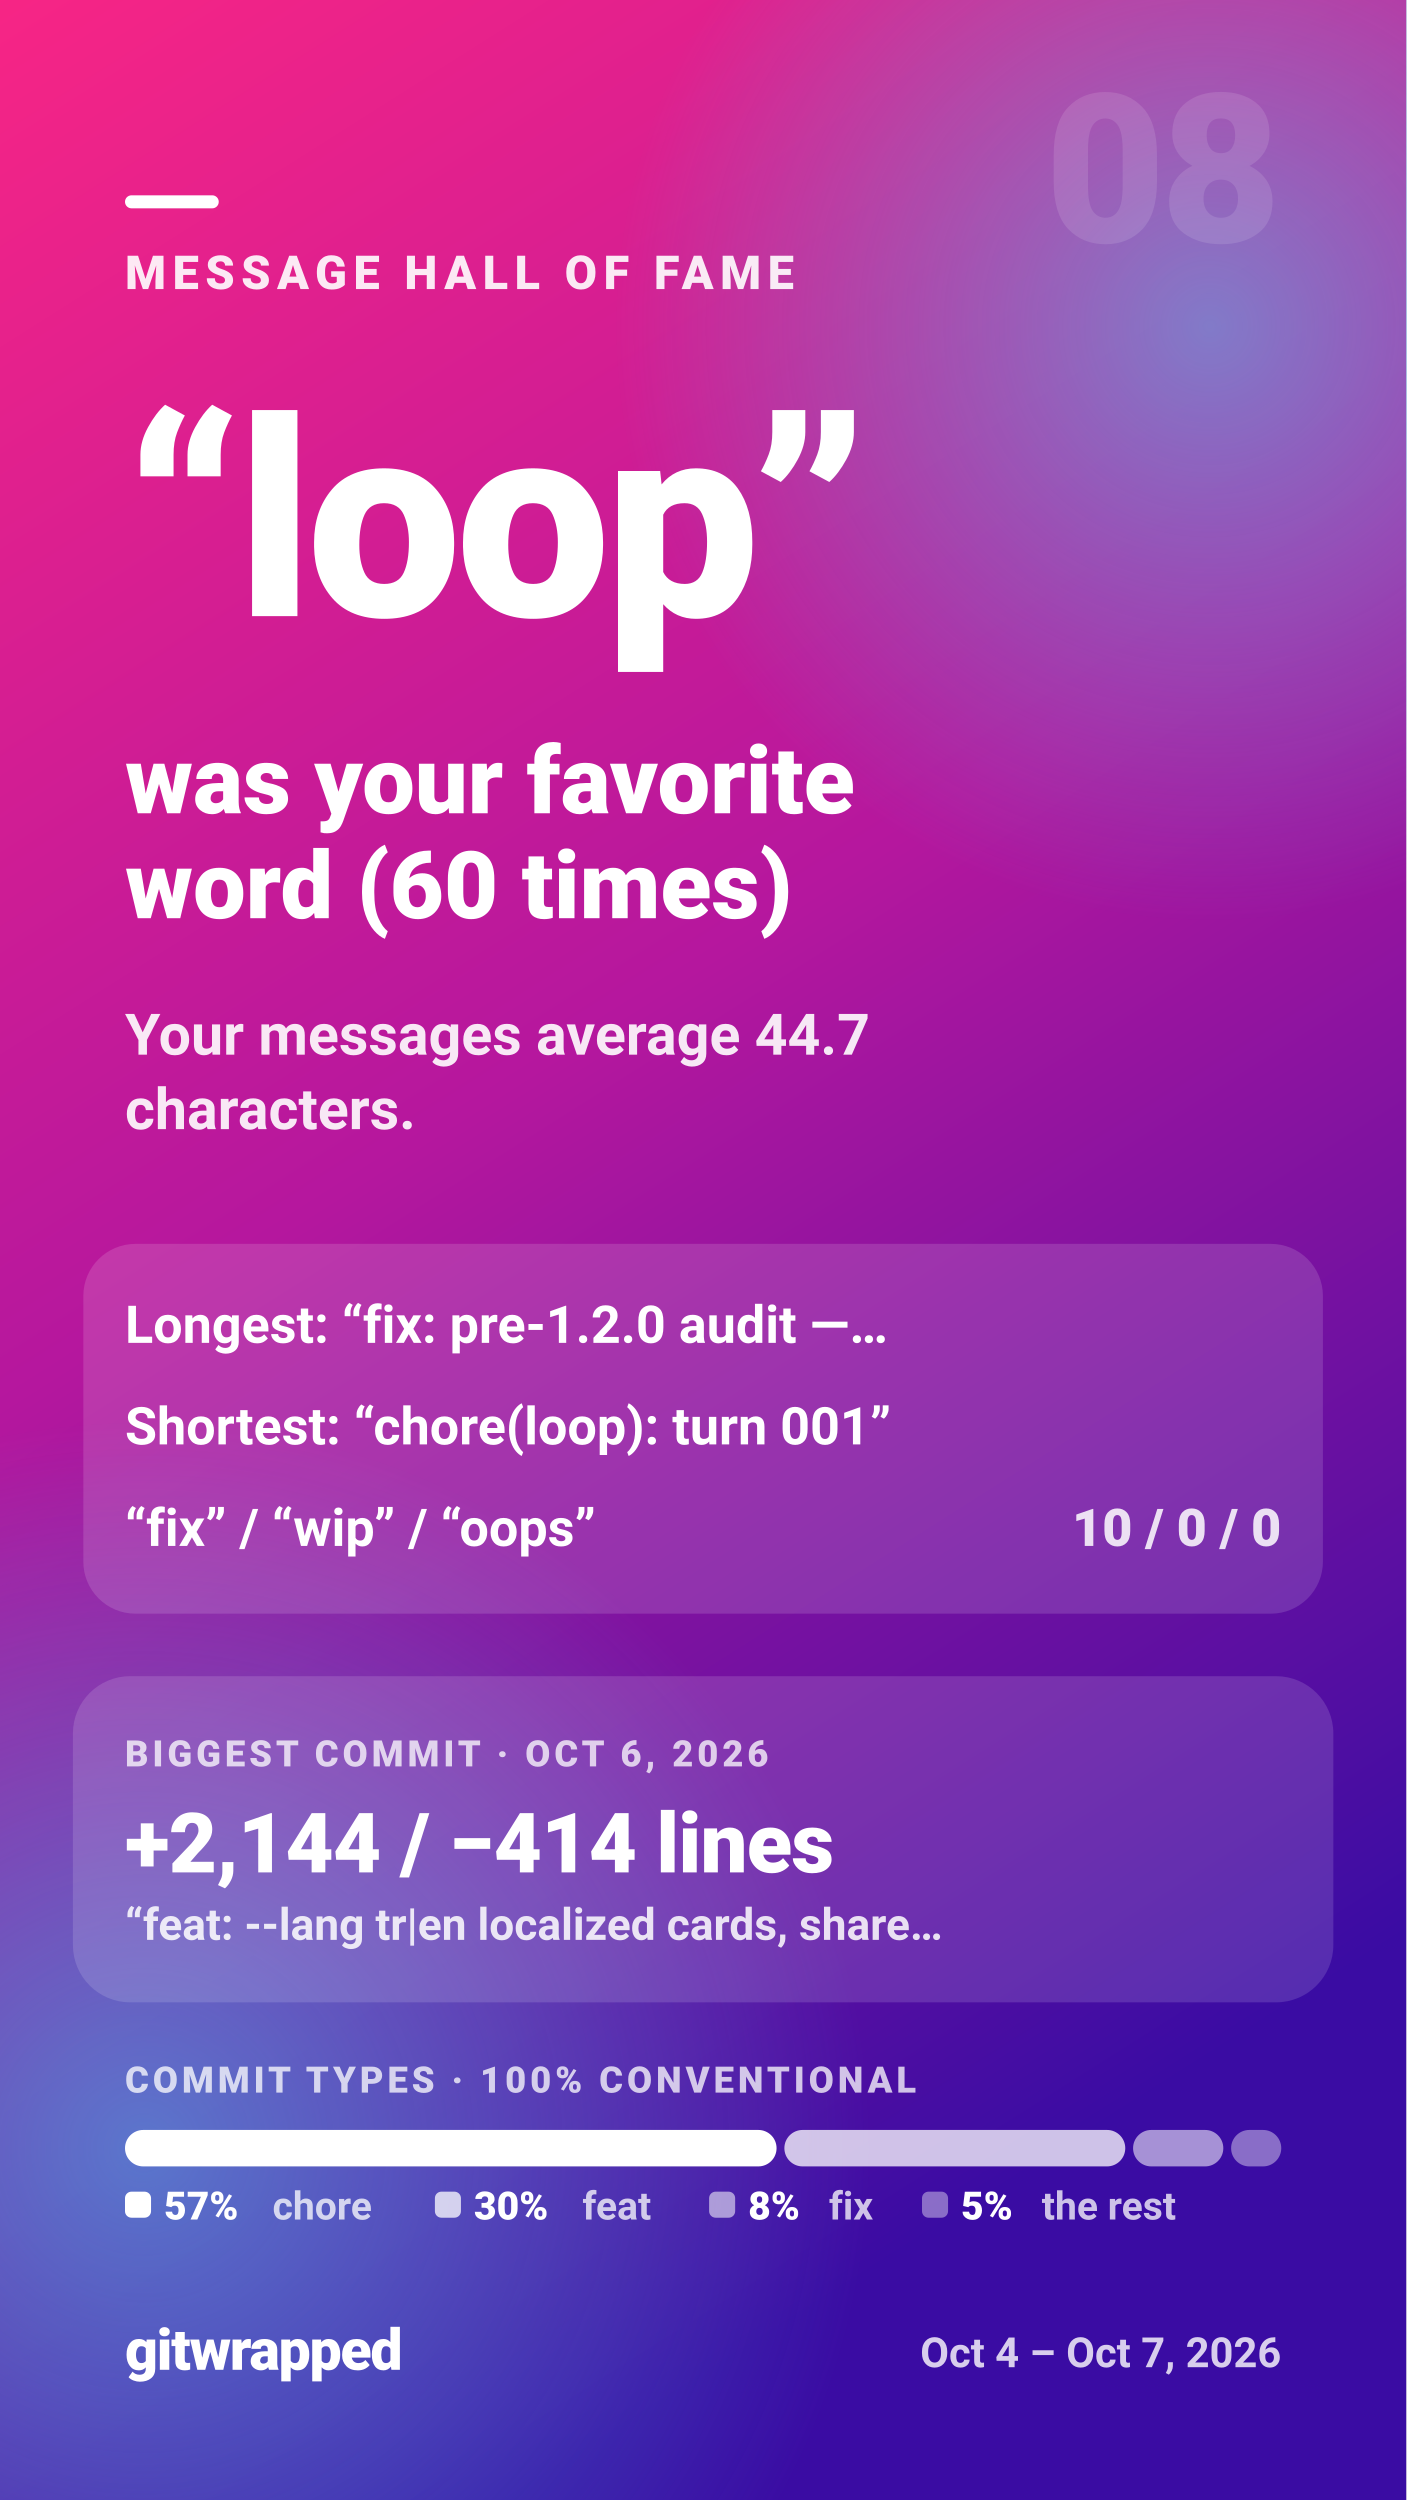
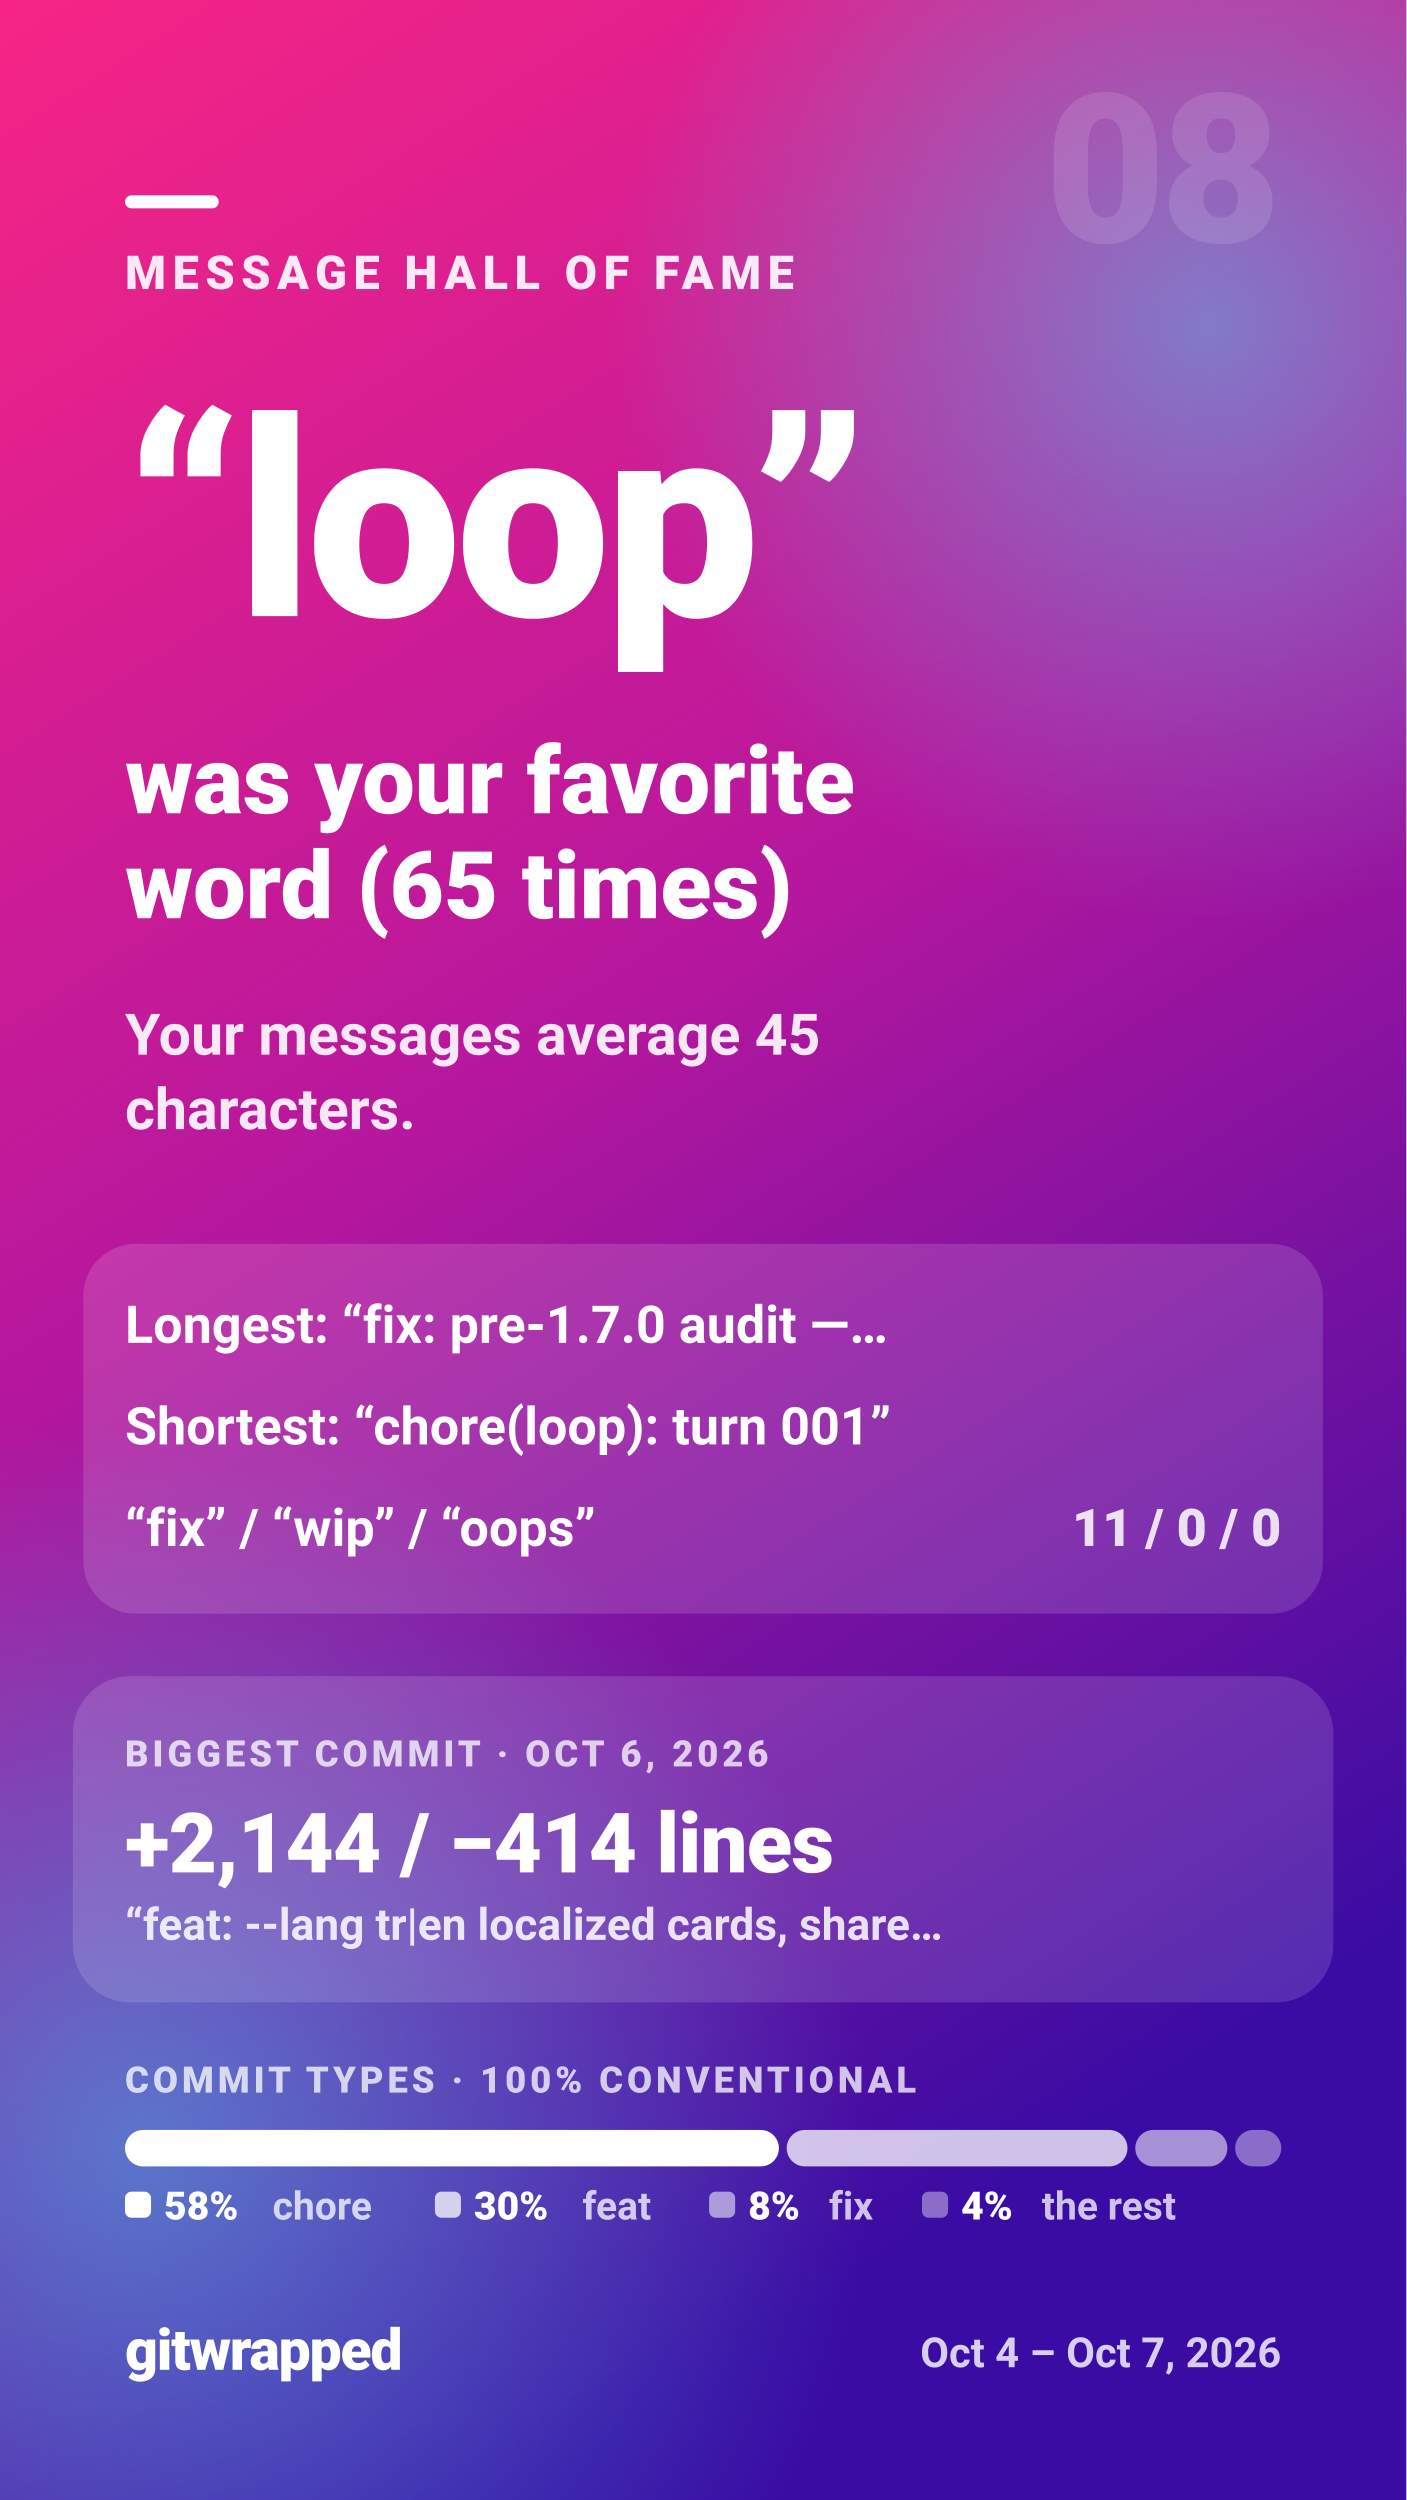
- <svg xmlns="http://www.w3.org/2000/svg" width="1080" height="1920" viewBox="0 0 1080 1920" role="img" aria-label="MESSAGE HALL OF FAME — “loop” — was your favorite word (60 times)">
+ <svg xmlns="http://www.w3.org/2000/svg" width="1080" height="1920" viewBox="0 0 1080 1920" role="img" aria-label="MESSAGE HALL OF FAME — “loop” — was your favorite word (65 times)">
  <defs>
    <linearGradient id="gw-messages-bg" x1="0" y1="0" x2="0.35" y2="1">
      <stop offset="0.00" stop-color="#f72585" />
      <stop offset="0.50" stop-color="#b5179e" />
      <stop offset="1.00" stop-color="#3a0ca3" />
    </linearGradient>
    <radialGradient id="gw-messages-glow">
      <stop offset="0" stop-color="#4cc9f0" stop-opacity="0.55" />
      <stop offset="1" stop-color="#4cc9f0" stop-opacity="0" />
    </radialGradient>
  </defs>
  <rect width="1080" height="1920" fill="url(#gw-messages-bg)" />
  <circle cx="930" cy="250" r="460" fill="url(#gw-messages-glow)" />
  <circle cx="110" cy="1650" r="560" fill="url(#gw-messages-glow)" />
  <g fill="#ffffff" font-family="system-ui, -apple-system, 'Segoe UI', Roboto, Helvetica, Arial, sans-serif">
    <text x="984" y="186" font-size="160" font-weight="900" fill-opacity="0.12" text-anchor="end" letter-spacing="-4">08</text>
    <rect x="96" y="150" width="72" height="10" rx="5" fill="#ffffff" />
    <text x="96" y="222" font-size="36" font-weight="800" fill-opacity="0.9" letter-spacing="5">MESSAGE HALL OF FAME</text>
    <text x="96" y="473.2" font-size="211" font-weight="900" letter-spacing="-4.2">“loop”</text>
    <text x="96" y="624.6" font-size="72" font-weight="800">was your favorite</text>
-     <text x="96" y="705.2" font-size="72" font-weight="800">word (60 times)</text>
-     <text x="96" y="810" font-size="44" font-weight="600" fill-opacity="0.9">Your messages average 44.7</text>
+     <text x="96" y="705.2" font-size="72" font-weight="800">word (65 times)</text>
+     <text x="96" y="810" font-size="44" font-weight="600" fill-opacity="0.9">Your messages average 45</text>
    <text x="96" y="867.2" font-size="44" font-weight="600" fill-opacity="0.9">characters.</text>
    <rect x="64" y="955.3" width="952" height="284" rx="40" fill="#ffffff" fill-opacity="0.14" />
-     <text x="96" y="1031.3" font-size="40" font-weight="700">Longest: “fix: pre-1.2.0 audit —…</text>
+     <text x="96" y="1031.3" font-size="40" font-weight="700">Longest: “fix: pre-1.7.0 audit —…</text>
    <text x="96" y="1109.3" font-size="40" font-weight="700">Shortest: “chore(loop): turn 001”</text>
    <text x="96" y="1187.3" font-size="40" font-weight="700">“fix” / “wip” / “oops”</text>
-     <text x="984" y="1187.3" font-size="40" font-weight="800" fill-opacity="0.85" text-anchor="end">10 / 0 / 0</text>
+     <text x="984" y="1187.3" font-size="40" font-weight="800" fill-opacity="0.85" text-anchor="end">11 / 0 / 0</text>
    <rect x="56" y="1287.3" width="968" height="250.5" rx="44" fill="#ffffff" fill-opacity="0.14" />
    <text x="96" y="1356.6" font-size="28" font-weight="800" fill-opacity="0.75" letter-spacing="3">BIGGEST COMMIT · OCT 6, 2026</text>
    <text x="96" y="1438" font-size="64" font-weight="900" letter-spacing="-0.6">+2,144 / −414 lines</text>
    <text x="96" y="1489.8" font-size="34" font-weight="700" fill-opacity="0.85">“feat: --lang tr|en localized cards, share…</text>
    <text x="96" y="1607.1" font-size="28" font-weight="800" fill-opacity="0.75" letter-spacing="3">COMMIT TYPES · 100% CONVENTIONAL</text>
-     <rect x="96" y="1635.8" width="500.4" height="28" rx="14" />
-     <rect x="602.4" y="1635.8" width="261.8" height="28" rx="14" fill-opacity="0.75" />
-     <rect x="870.2" y="1635.8" width="69.3" height="28" rx="14" fill-opacity="0.55" />
-     <rect x="945.5" y="1635.8" width="38.5" height="28" rx="14" fill-opacity="0.4" />
+     <rect x="96" y="1635.8" width="502.2" height="28" rx="14" />
+     <rect x="604.2" y="1635.8" width="261.7" height="28" rx="14" fill-opacity="0.75" />
+     <rect x="871.9" y="1635.8" width="70.7" height="28" rx="14" fill-opacity="0.55" />
+     <rect x="948.6" y="1635.8" width="35.4" height="28" rx="14" fill-opacity="0.4" />
    <g>
      <rect x="96" y="1683.2" width="20" height="20" rx="5" />
-       <text x="126" y="1704.6" font-size="30" font-weight="900">57%</text>
+       <text x="126" y="1704.6" font-size="30" font-weight="900">58%</text>
      <text x="209.3" y="1704.6" font-size="30" font-weight="700" fill-opacity="0.75">chore</text>
    </g>
    <g>
      <rect x="334" y="1683.2" width="20" height="20" rx="5" fill-opacity="0.75" />
      <text x="364" y="1704.6" font-size="30" font-weight="900">30%</text>
      <text x="447.3" y="1704.6" font-size="30" font-weight="700" fill-opacity="0.75">feat</text>
    </g>
    <g>
      <rect x="544.6" y="1683.2" width="20" height="20" rx="5" fill-opacity="0.55" />
      <text x="574.6" y="1704.6" font-size="30" font-weight="900">8%</text>
      <text x="636.6" y="1704.6" font-size="30" font-weight="700" fill-opacity="0.75">fix</text>
    </g>
    <g>
      <rect x="708.1" y="1683.2" width="20" height="20" rx="5" fill-opacity="0.4" />
-       <text x="738.1" y="1704.6" font-size="30" font-weight="900">5%</text>
+       <text x="738.1" y="1704.6" font-size="30" font-weight="900">4%</text>
      <text x="800.1" y="1704.6" font-size="30" font-weight="700" fill-opacity="0.75">the rest</text>
    </g>
    <text x="96" y="1820" font-size="44" font-weight="900" letter-spacing="-1">gitwrapped</text>
    <text x="984" y="1818" font-size="32" font-weight="600" fill-opacity="0.8" text-anchor="end">Oct 4 – Oct 7, 2026</text>
  </g>
</svg>
